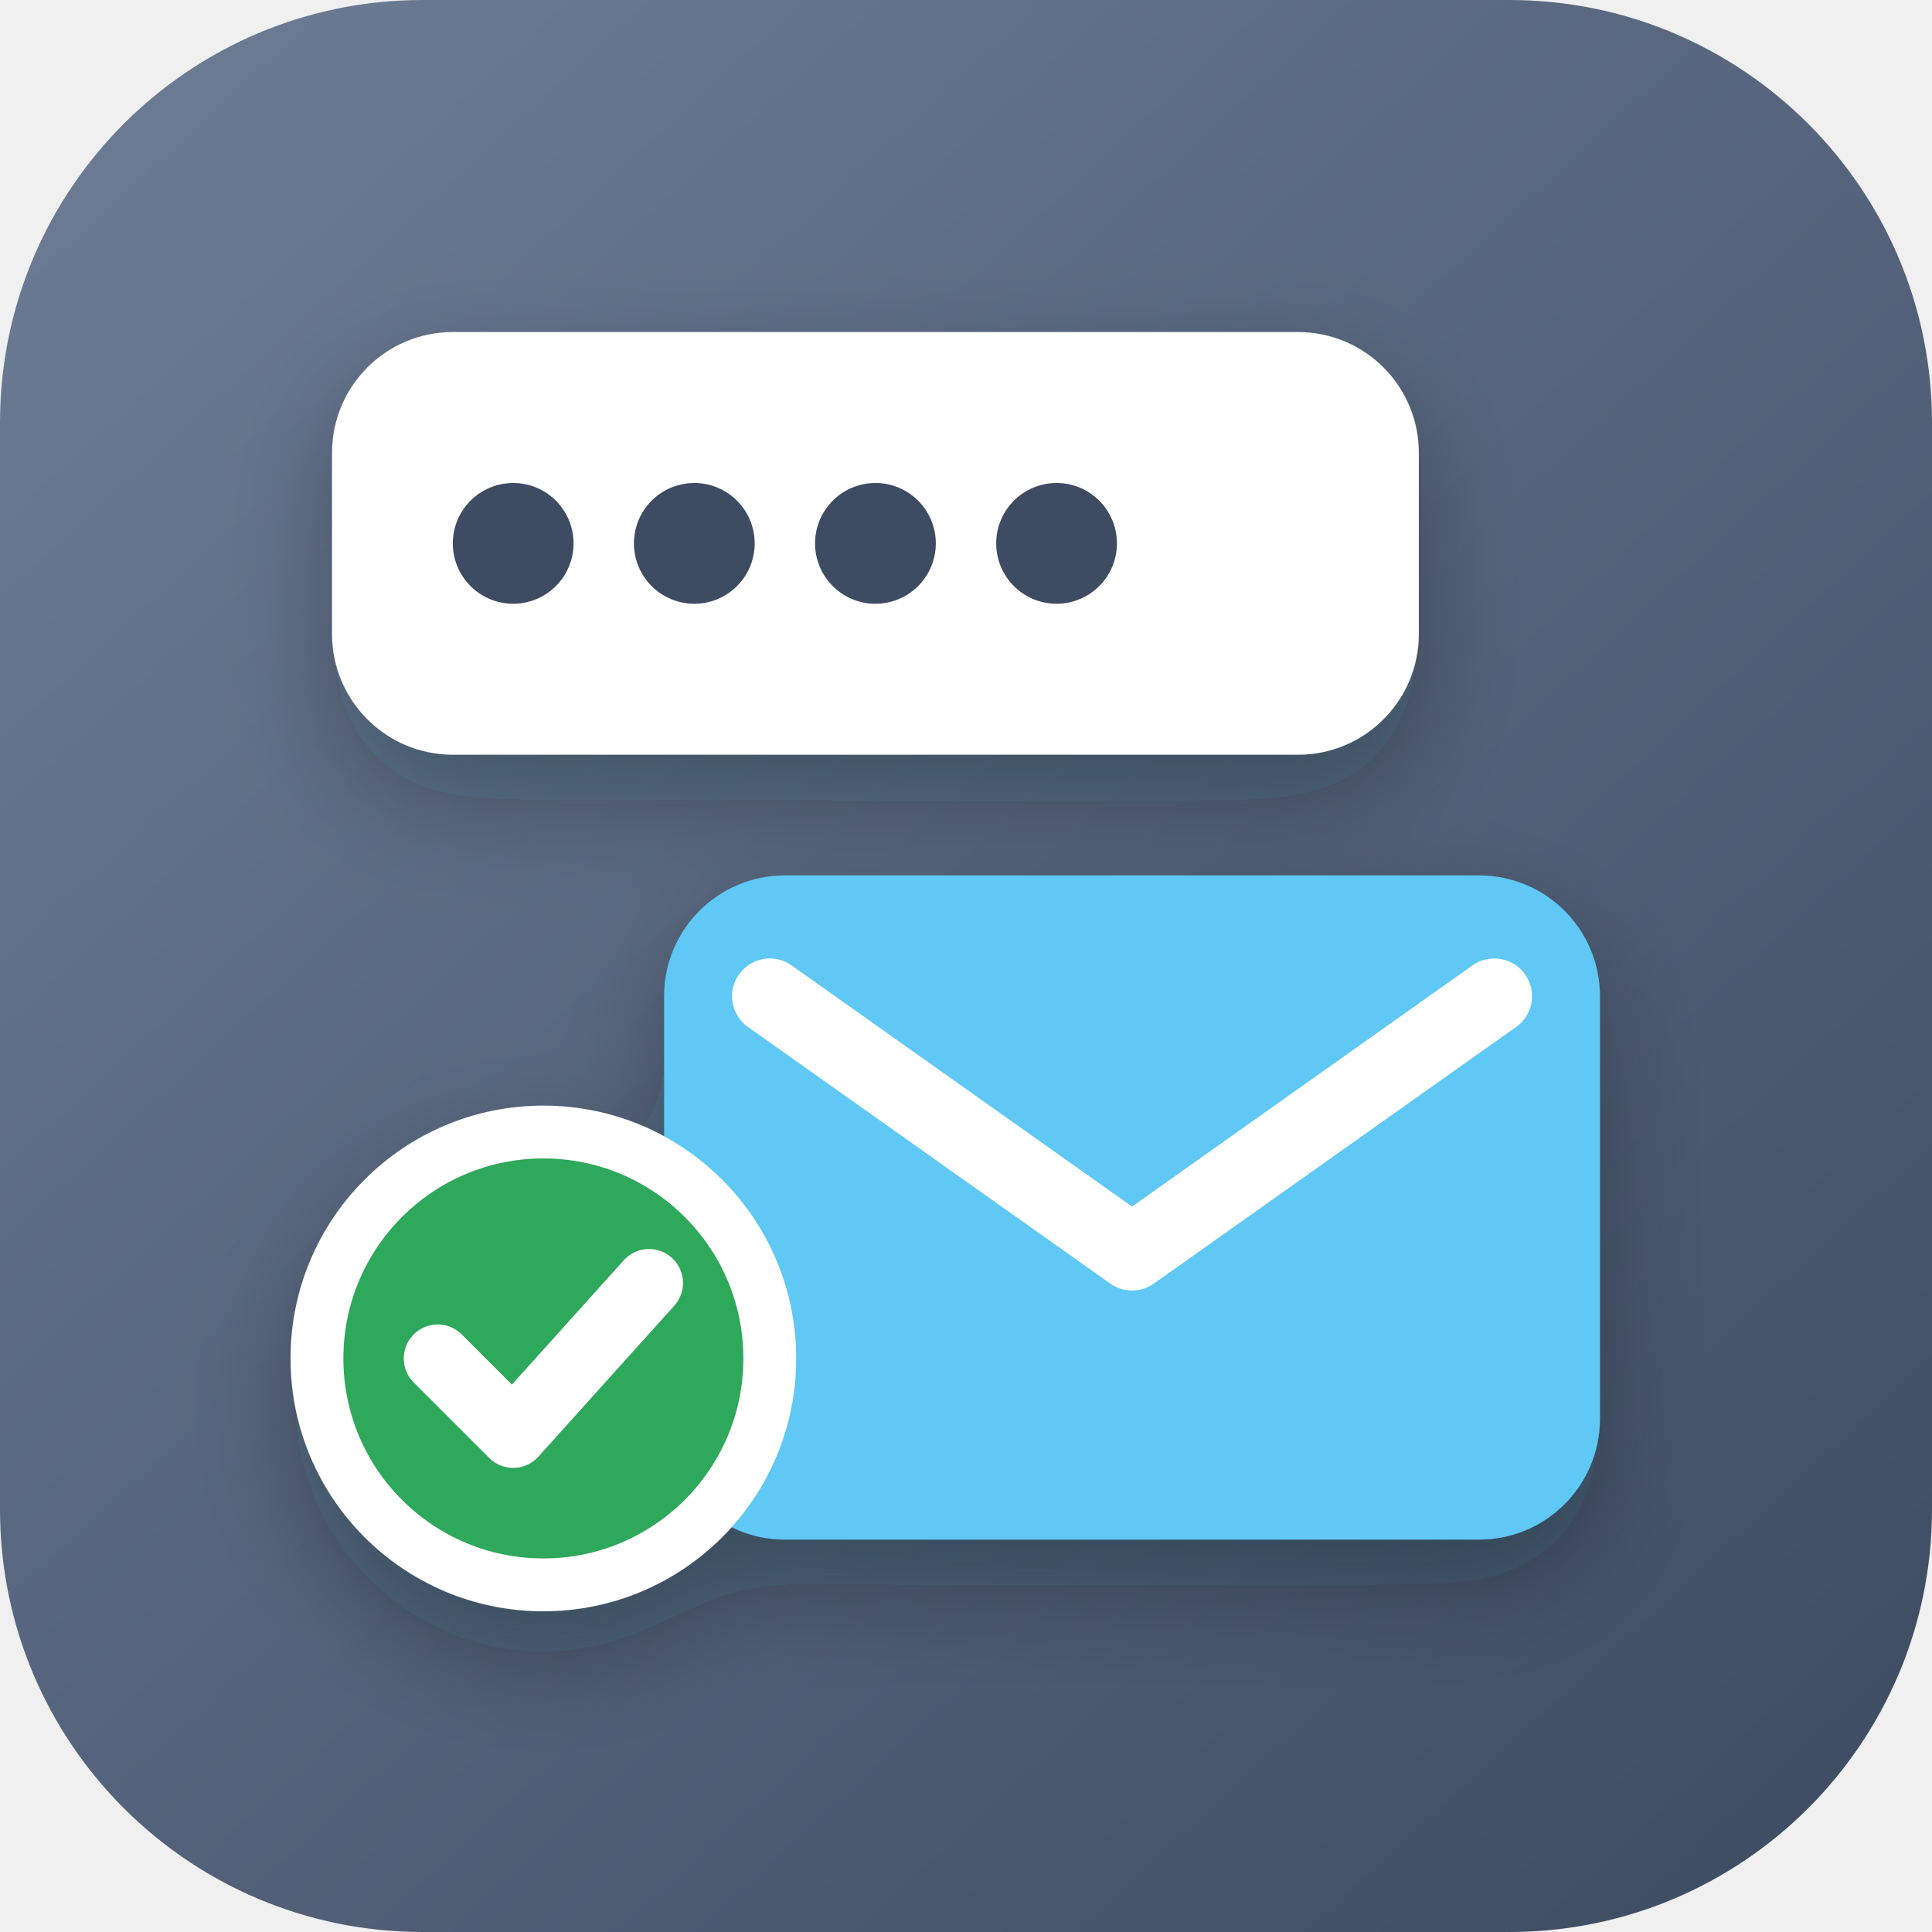
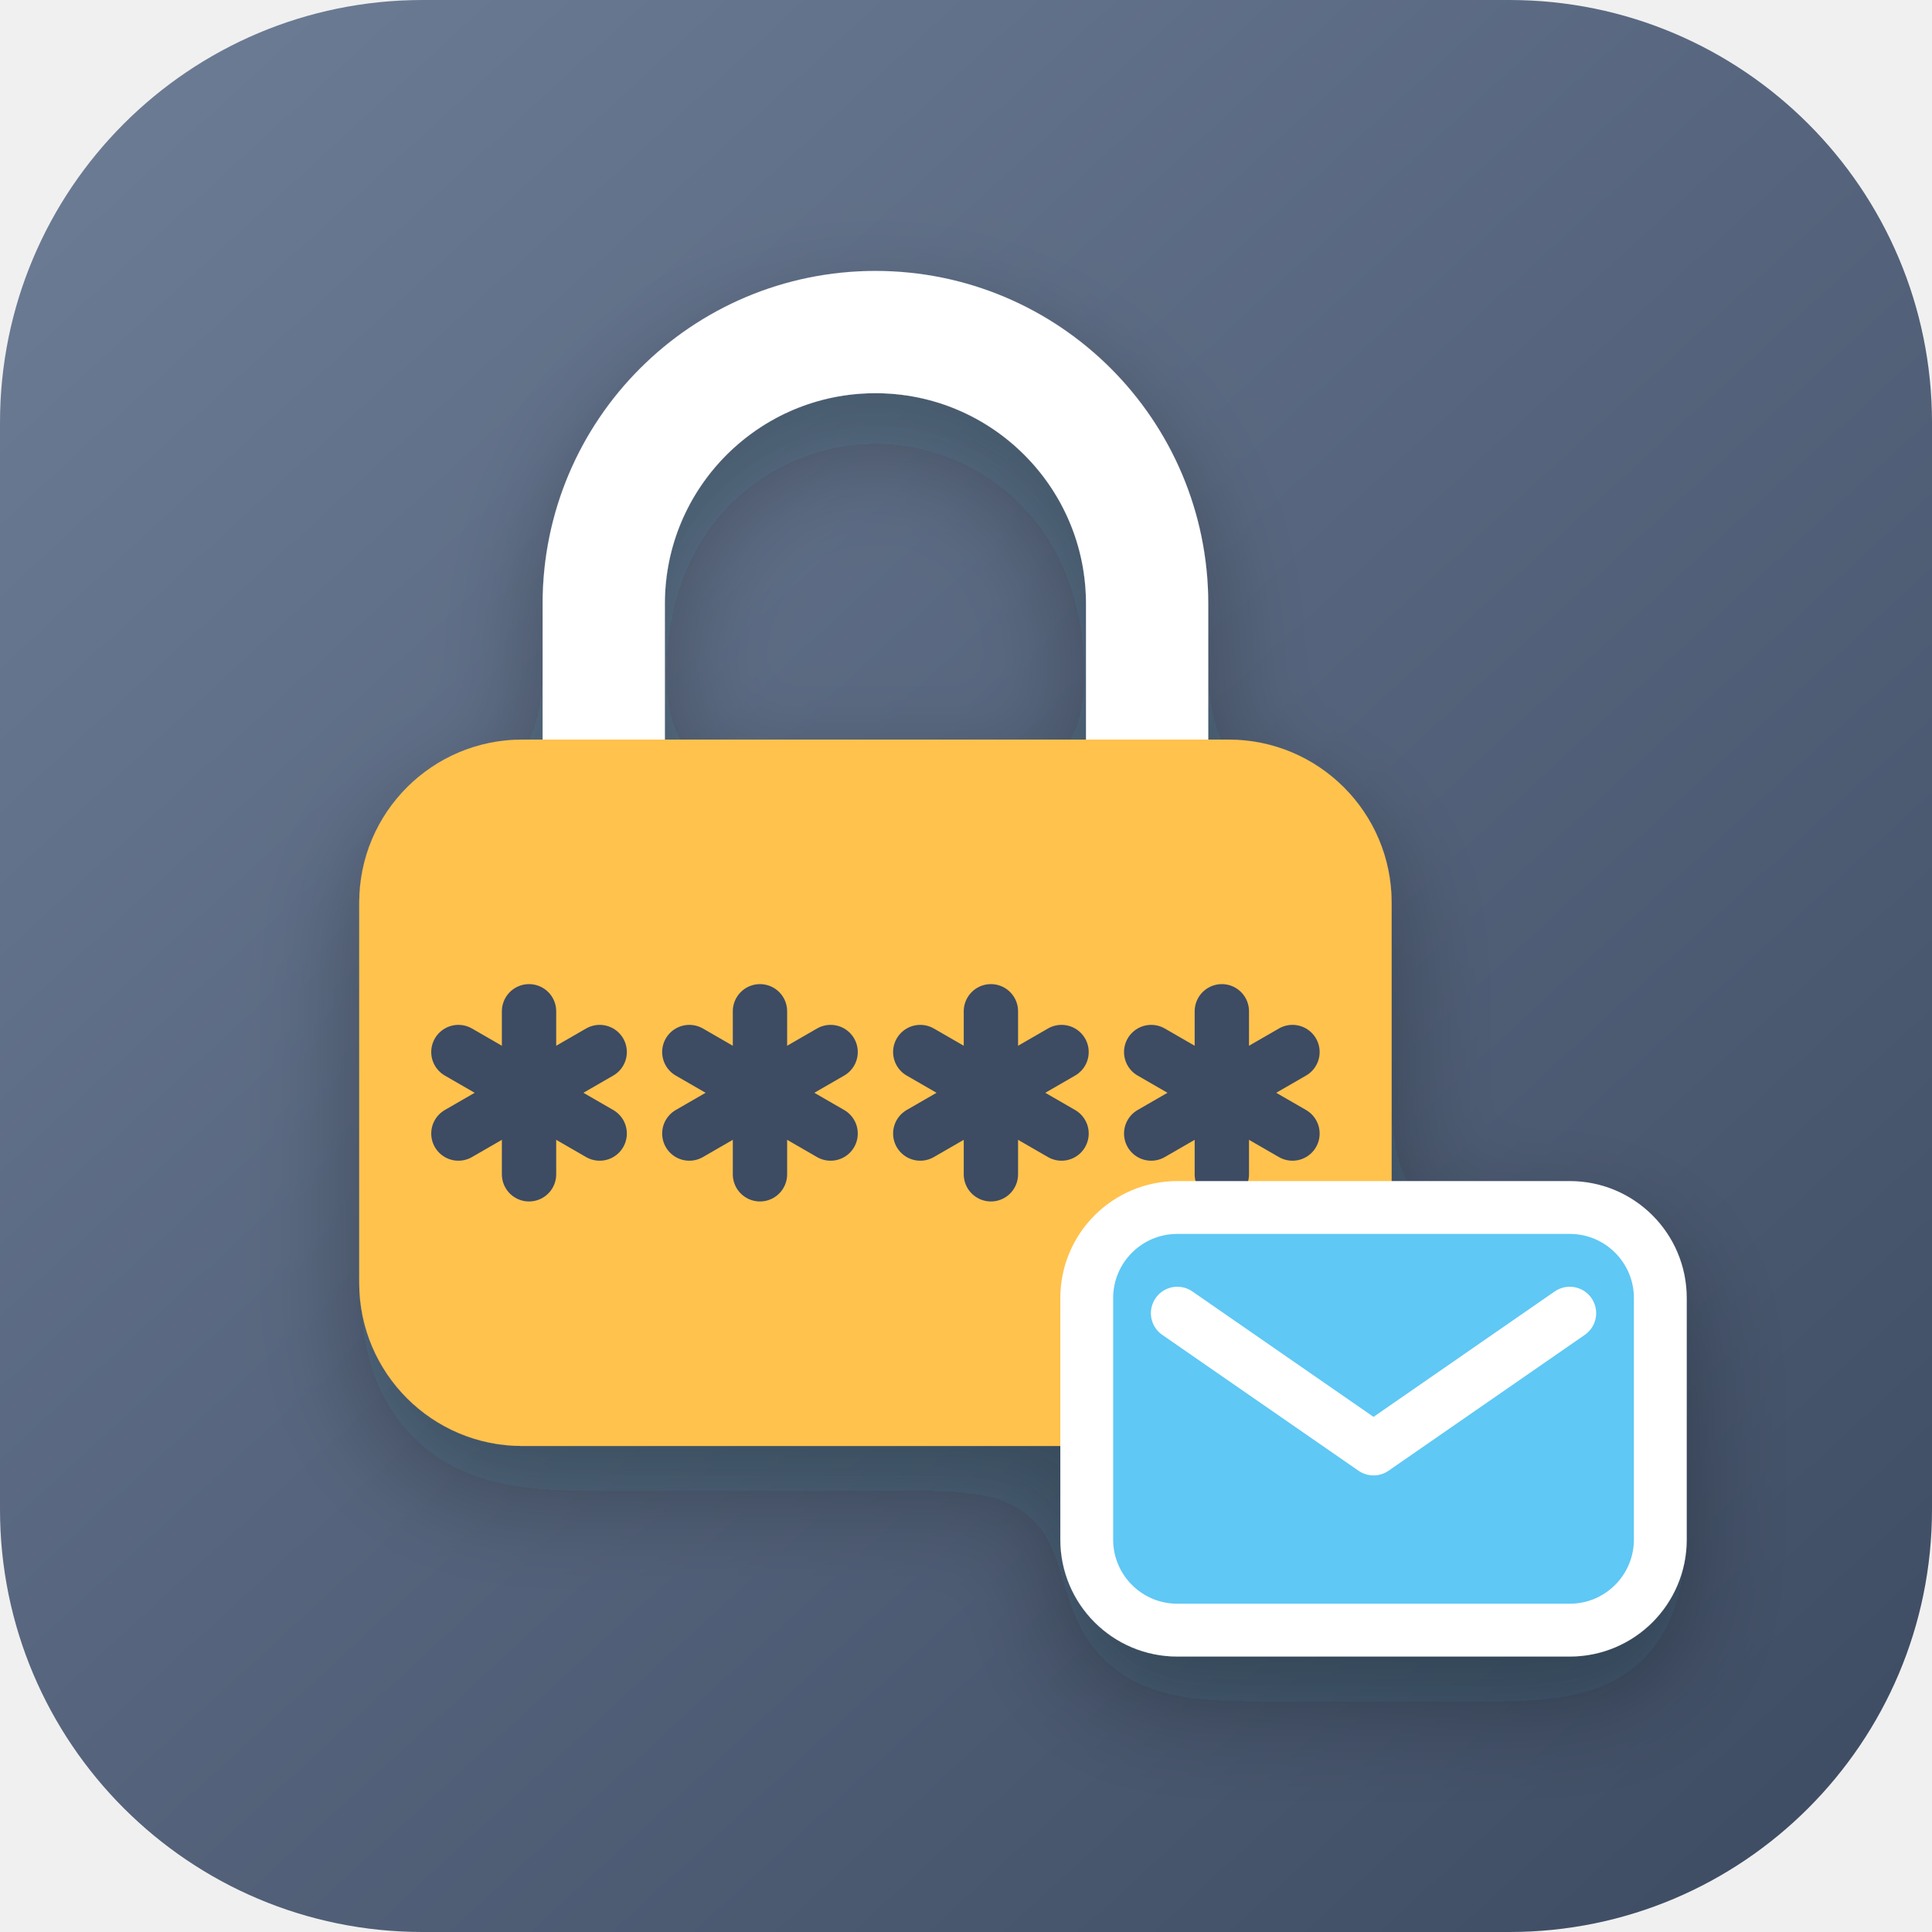
<svg xmlns="http://www.w3.org/2000/svg" viewBox="0 0 128 128" width="128" height="128" role="img" aria-label="Multi-Factor Authentication">
  <defs>
    <linearGradient id="bg" x1="0%" y1="0%" x2="92%" y2="100%">
      <stop offset="0%" stop-color="#6E7E97" />
      <stop offset="100%" stop-color="#3E4C63" />
    </linearGradient>
    <filter id="lift" x="-30%" y="-30%" width="160%" height="160%">
      <feDropShadow dx="0" dy="3" stdDeviation="3.5" flood-color="#10161F" flood-opacity="0.30" />
    </filter>
+     <g id="ast">
+       <line x1="0" y1="-6" x2="0" y2="6" />
+       <line x1="-5.2" y1="-3" x2="5.2" y2="3" />
+       <line x1="-5.2" y1="3" x2="5.2" y2="-3" />
+     </g>
+     <g id="lock">
+       <path d="M-20,-6 V-20 A20,20 0 0 1 20,-20 V-6" fill="none" stroke="#FFFFFF" stroke-width="9" stroke-linecap="round" />
+       <rect x="-38" y="-10" width="76" height="52" rx="12" fill="#FFC24D" />
+       <g stroke="#3E4C63" stroke-width="4" stroke-linecap="round">
+         <use href="#ast" x="-25.5" y="16" />
+         <use href="#ast" x="-8.5" y="16" />
+         <use href="#ast" x="8.5" y="16" />
+         <use href="#ast" x="25.5" y="16" />
+       </g>
+     </g>
  </defs>
  <rect width="128" height="128" rx="28" fill="url(#bg)" />
  <g transform="translate(64,64)" filter="url(#lift)">
-     <rect x="-42" y="-42" width="72" height="28" rx="8" fill="#FFFFFF" />
-     <g fill="#3E4C63">
-       <circle cx="-30" cy="-28" r="4" />
-       <circle cx="-18" cy="-28" r="4" />
-       <circle cx="-6" cy="-28" r="4" />
-       <circle cx="6" cy="-28" r="4" />
-     </g>
-     <rect x="-20" y="-6" width="62" height="44" rx="8" fill="#5FC8F5" />
-     <path d="M-13,2 L11,19 L35,2" fill="none" stroke="#FFFFFF" stroke-width="5" stroke-linecap="round" stroke-linejoin="round" />
-     <circle cx="-28" cy="26" r="15" fill="#2FA85A" stroke="#FFFFFF" stroke-width="3.5" />
-     <path d="M-35,26 L-30,31 L-21,21" fill="none" stroke="#FFFFFF" stroke-width="4.5" stroke-linecap="round" stroke-linejoin="round" />
+     <use href="#lock" transform="translate(-6,-6) scale(0.9)" />
+     <rect x="8" y="16" width="38" height="28" rx="6" fill="#5FC8F5" stroke="#FFFFFF" stroke-width="3.5" />
+     <path d="M14,23 L27,32 L40,23" fill="none" stroke="#FFFFFF" stroke-width="3.5" stroke-linecap="round" stroke-linejoin="round" />
  </g>
</svg>
